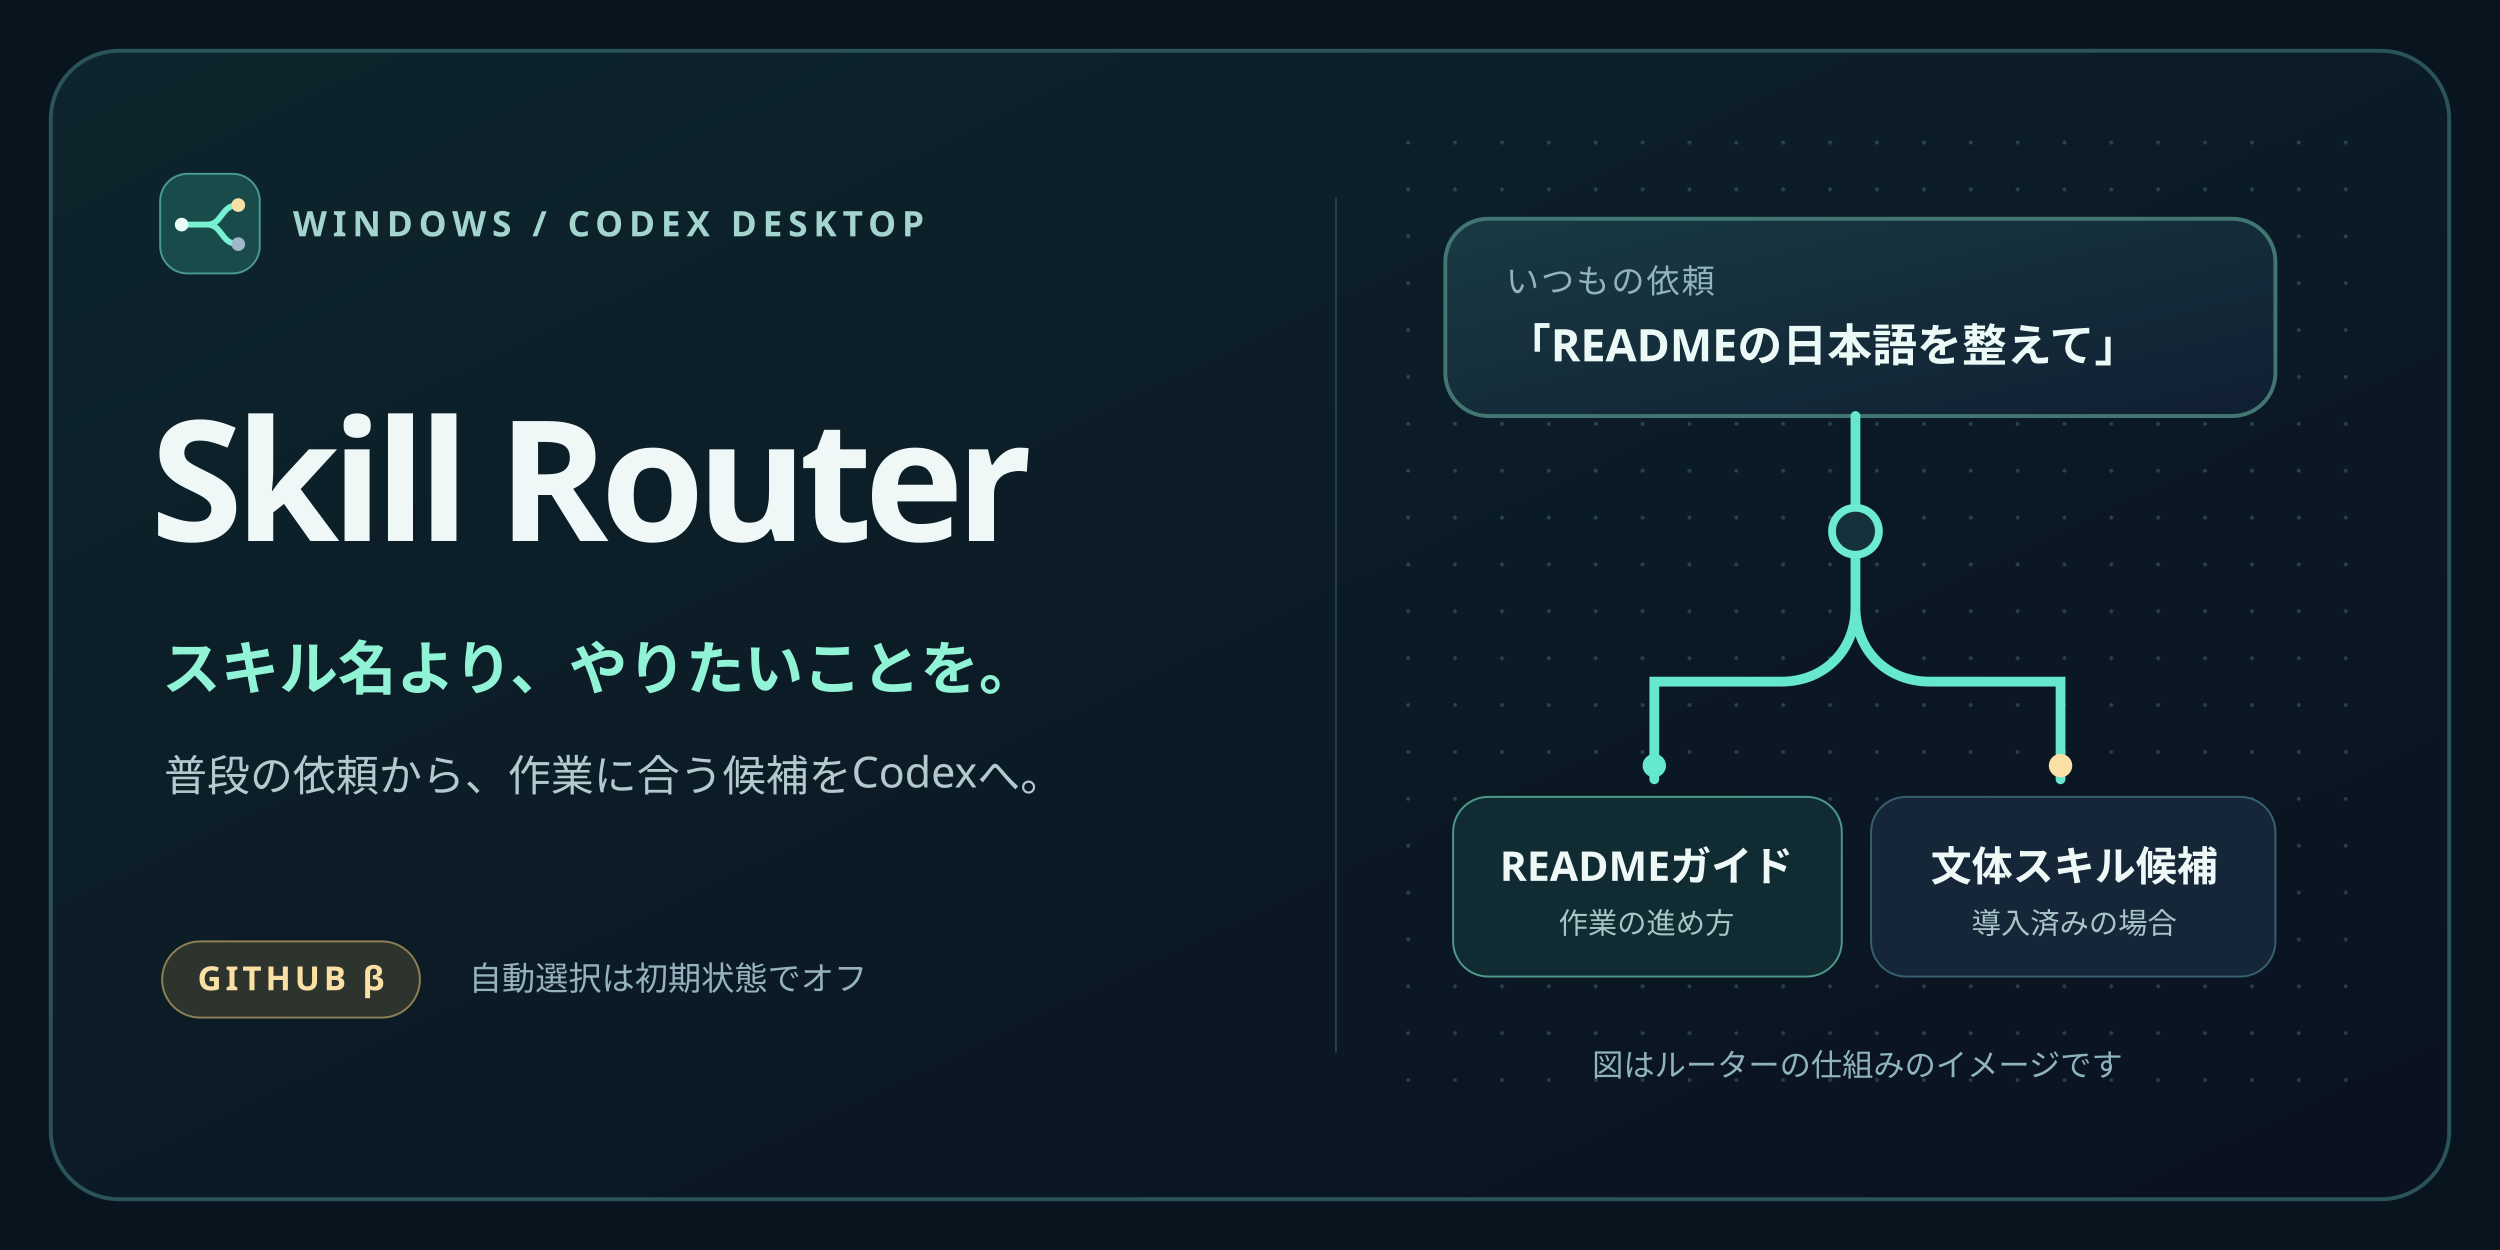
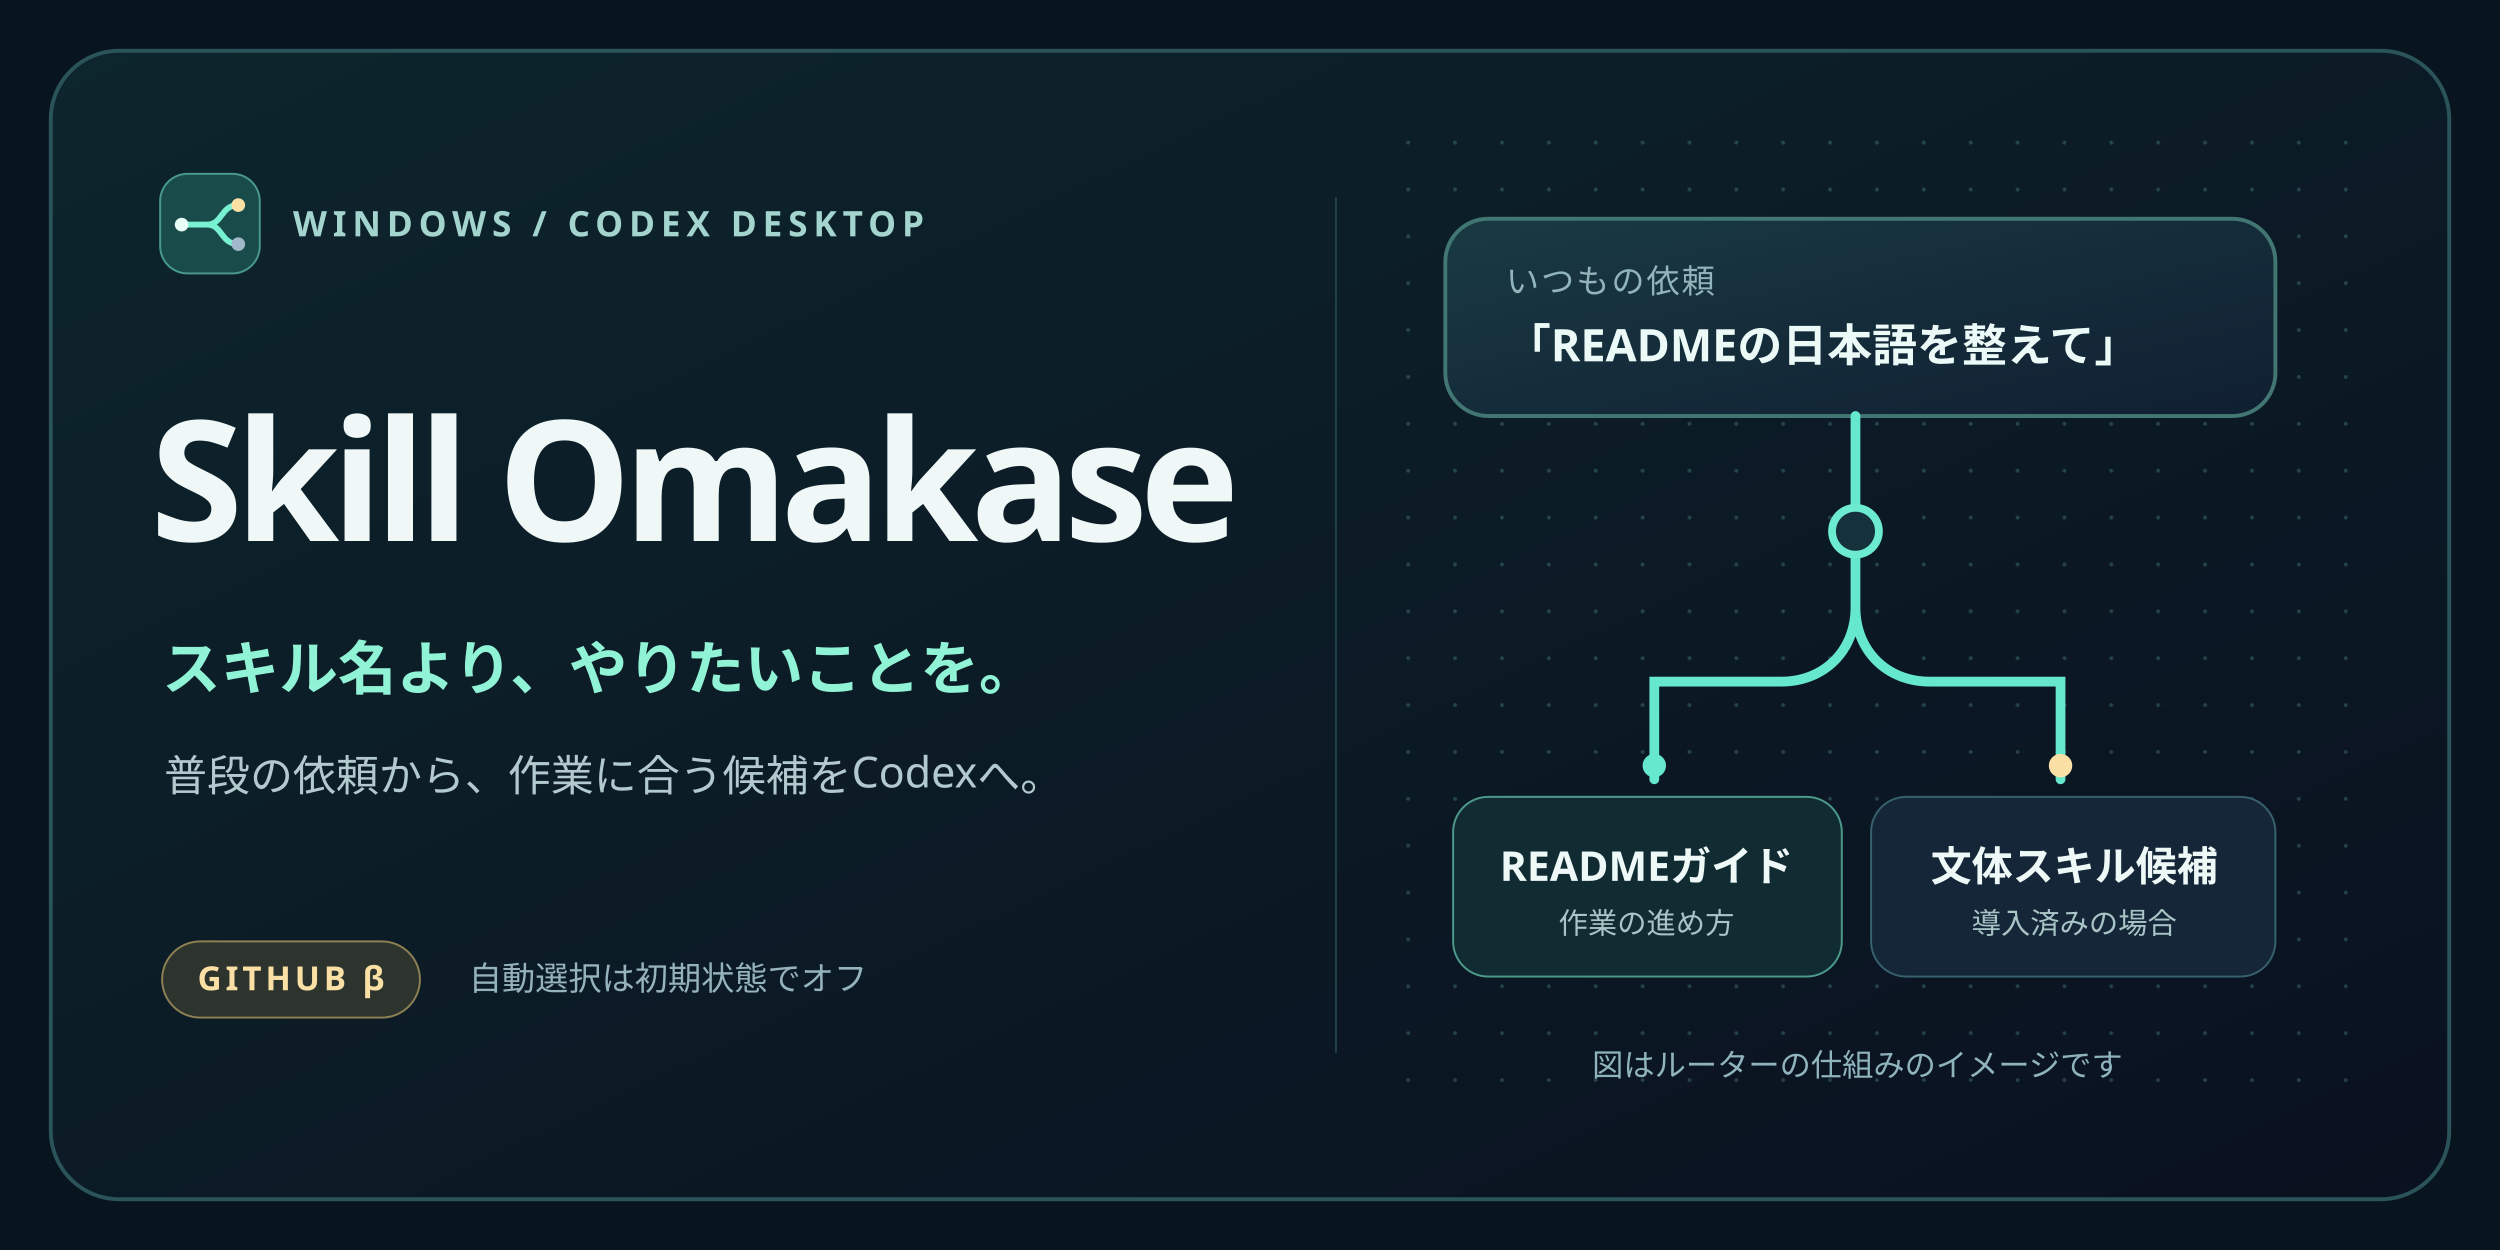
<svg xmlns="http://www.w3.org/2000/svg" width="1280" height="640" viewBox="0 0 1280 640" role="img" aria-labelledby="title desc">
  <defs>
    <linearGradient id="bg" x2="1" y2="1">
      <stop stop-color="#0d252c" />
      <stop offset="1" stop-color="#0a1120" />
    </linearGradient>
    <linearGradient id="card" x2="1" y2="1">
      <stop stop-color="#193a43" />
      <stop offset="1" stop-color="#101f32" />
    </linearGradient>
    <pattern id="dots" width="24" height="24" patternUnits="userSpaceOnUse">
      <circle cx="1" cy="1" r="1" fill="#8de6d7" opacity=".21" />
    </pattern>
  </defs>
  <rect width="1280" height="640" fill="#08141e" />
  <rect x="26" y="26" width="1228" height="588" rx="35" fill="url(#bg)" stroke="#2a545a" stroke-width="2" />
  <path d="M705 66h506v508H705z" fill="url(#dots)" />
  <path d="M684 101v438" stroke="#224147" />
  <g font-family="'Segoe UI', 'Yu Gothic', Meiryo, sans-serif">
    <rect x="82" y="89" width="51" height="51" rx="14" fill="#194b4a" stroke="#499a8c" />
    <path d="M93 115h13c8 0 7-10 16-10m-16 10c8 0 7 10 16 10" fill="none" stroke="#78f0d2" stroke-width="3" stroke-linecap="round" />
    <circle cx="93" cy="115" r="3.5" fill="#e8fcf8" />
    <circle cx="122" cy="105" r="3.5" fill="#fbe0a5" />
    <circle cx="122" cy="125" r="3.5" fill="#a0b8c9" />
    <text x="150" y="121" fill="#a4d4ce" font-size="18" font-weight="600" letter-spacing="3">WINDOWS / CODEX DESKTOP</text>
-     <text x="77" y="277" fill="#f0f8f7" font-size="86" font-weight="750" letter-spacing="-4">Skill Router</text>
+     <text x="77" y="277" fill="#f0f8f7" font-size="86" font-weight="750" letter-spacing="-4">Skill Omakase</text>
    <text x="83" y="353" fill="#91f3d5" font-size="30" font-weight="700">スキル名より、やりたいことを。</text>
    <text x="84" y="405" fill="#b2c9ce" font-size="22">普段の依頼から、作業に合う候補をCodexへ。</text>
    <rect x="83" y="482" width="132" height="39" rx="19.5" fill="#2d342d" stroke="#8d8053" />
    <text x="149" y="507" text-anchor="middle" fill="#fbe0a5" font-size="17" font-weight="700" letter-spacing="2">GITHUB β</text>
    <text x="240" y="507" fill="#95b2bd" font-size="17">自動選択は初期状態でオフ</text>
    <rect x="740" y="112" width="425" height="101" rx="22" fill="url(#card)" stroke="#427672" stroke-width="2" />
    <text x="771" y="150" fill="#91b4bb" font-size="17" letter-spacing="1">いつもの依頼</text>
    <text x="771" y="185" fill="#ecfaf7" font-size="23" font-weight="600">「READMEの日本語を整えて」</text>
    <path d="M950 213v60m0 0v38c0 22-16 38-38 38h-65v50m103-126v38c0 22 16 38 38 38h67v50" fill="none" stroke="#65e8cd" stroke-width="5" stroke-linecap="round" />
    <circle cx="950" cy="272" r="12" fill="#14313c" stroke="#6cebd0" stroke-width="4" />
    <circle cx="847" cy="392" r="6" fill="#65e8cd" />
    <circle cx="1055" cy="392" r="6" fill="#fbe0a5" />
    <rect x="744" y="408" width="199" height="92" rx="18" fill="#102b32" stroke="#4e9a89" />
    <rect x="958" y="408" width="207" height="92" rx="18" fill="#142637" stroke="#37616e" />
    <text x="843" y="451" fill="#eef9f7" font-size="21" font-weight="700" text-anchor="middle">READMEガイド</text>
    <text x="843" y="478" fill="#a8c4c6" font-size="15" text-anchor="middle">作業の進め方</text>
    <text x="1062" y="451" fill="#eef9f7" font-size="21" font-weight="700" text-anchor="middle">文体スキル候補</text>
    <text x="1062" y="478" fill="#a8c4c6" font-size="15" text-anchor="middle">導入済みの場合</text>
    <text x="951" y="551" fill="#90b4be" text-anchor="middle" font-size="16">図はルーターの仕組みのイメージです</text>
  </g>
</svg>
